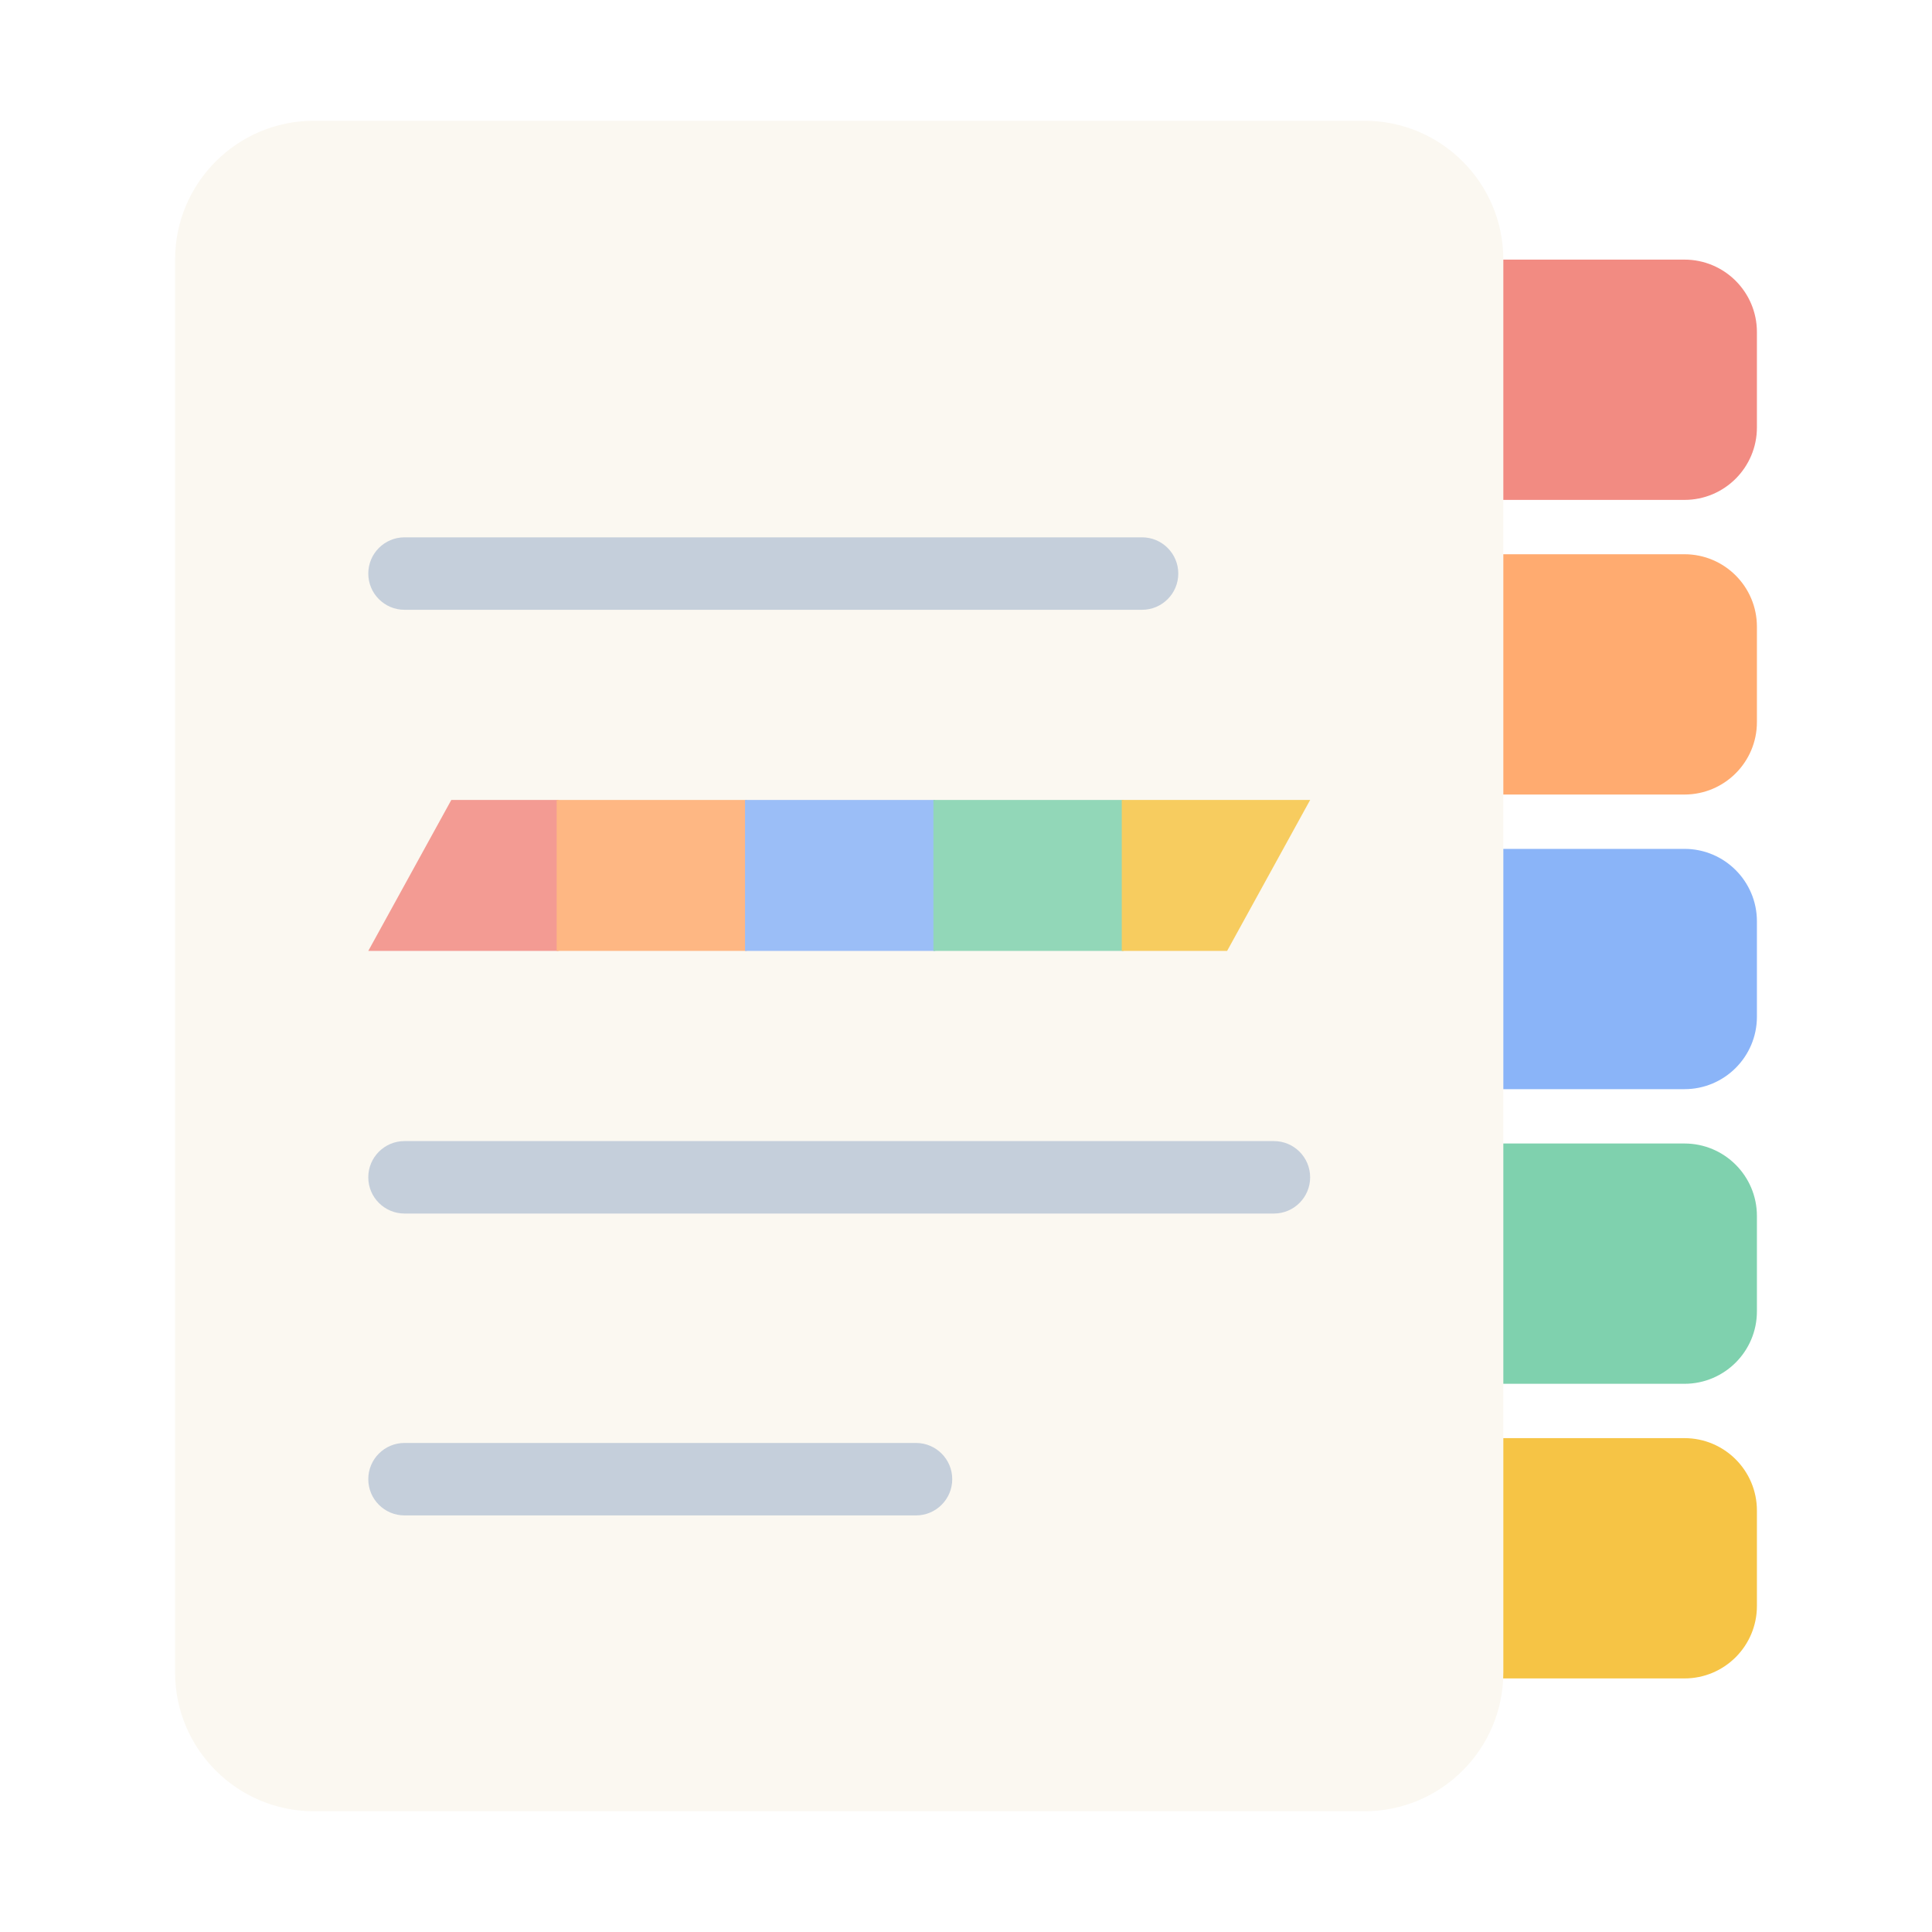
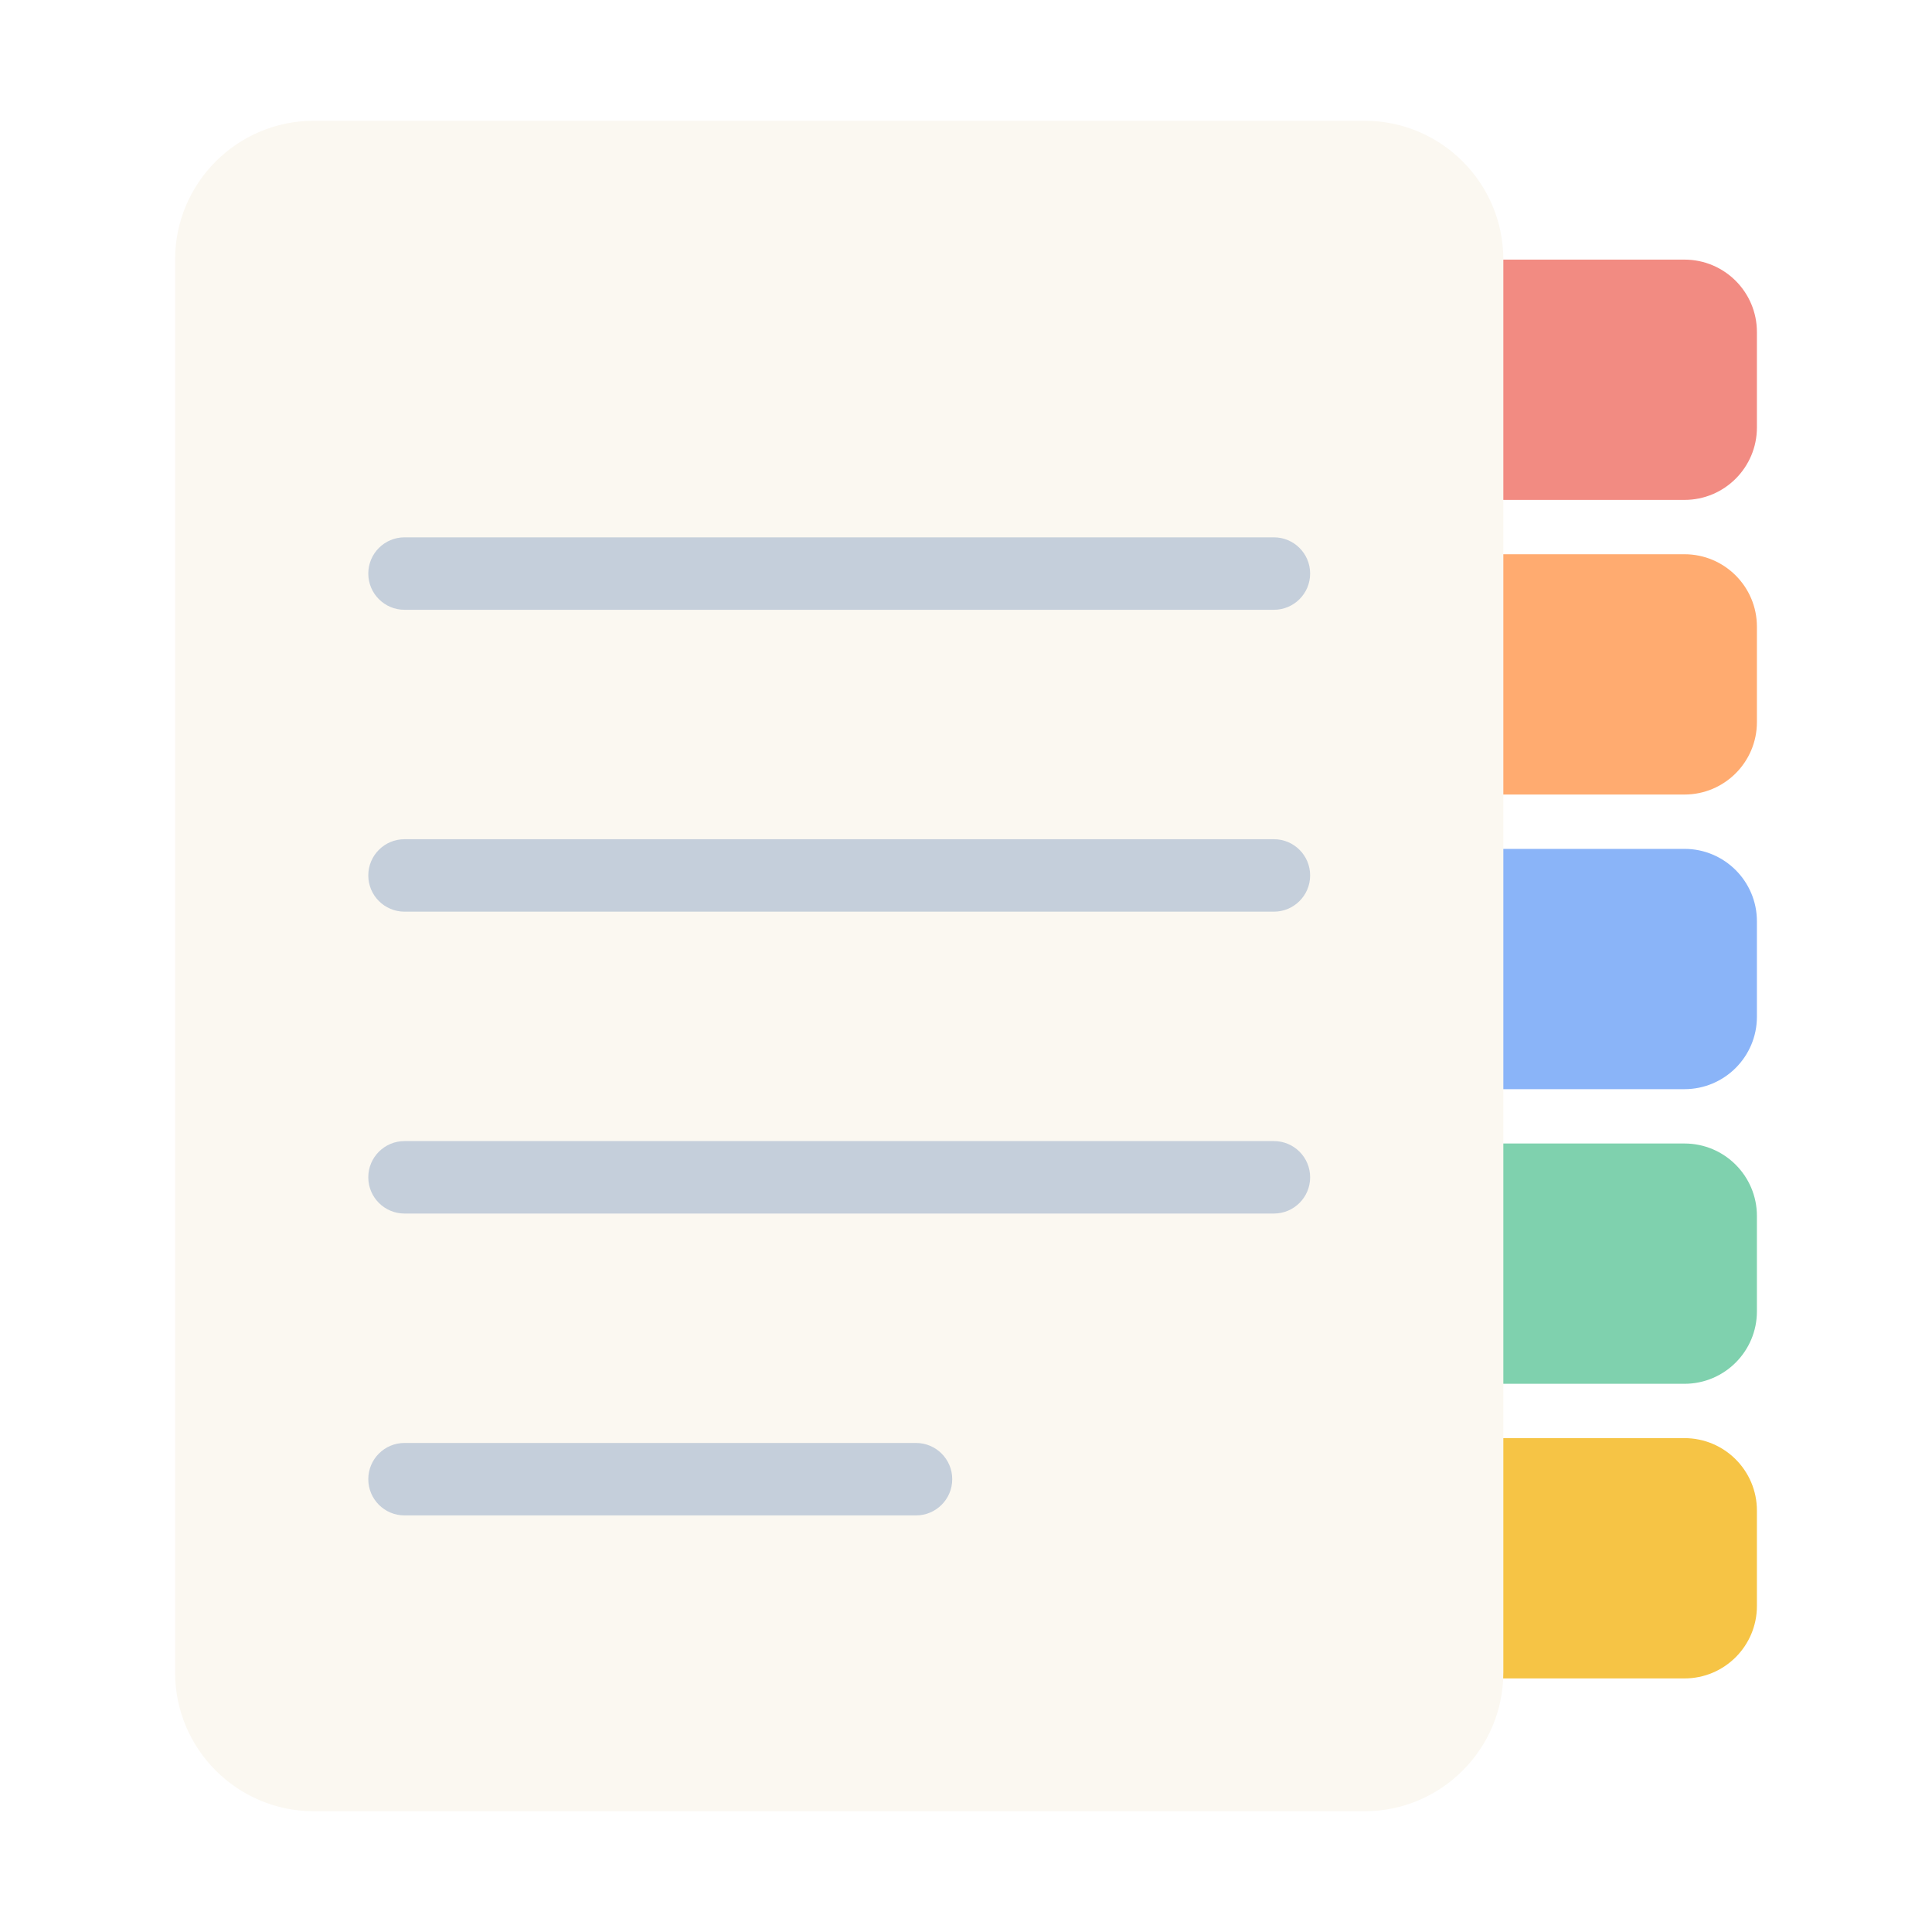
<svg xmlns="http://www.w3.org/2000/svg" viewBox="0 0 640 640">
  <path fill="#F28B82" d="M462 86H558A24 24 0 0 1 582 110V141.6A24 24 0 0 1 558 165.6H462A24 24 0 0 1 438 141.6V110A24 24 0 0 1 462 86Z" />
  <path fill="#FFAB70" d="M462 183.6H558A24 24 0 0 1 582 207.6V239.2A24 24 0 0 1 558 263.2H462A24 24 0 0 1 438 239.2V207.6A24 24 0 0 1 462 183.6Z" />
  <path fill="#8AB4F8" d="M462 281.2H558A24 24 0 0 1 582 305.2V336.8A24 24 0 0 1 558 360.8H462A24 24 0 0 1 438 336.8V305.2A24 24 0 0 1 462 281.2Z" />
  <path fill="#7FD1AE" d="M462 378.8H558A24 24 0 0 1 582 402.8V434.4A24 24 0 0 1 558 458.4H462A24 24 0 0 1 438 434.4V402.8A24 24 0 0 1 462 378.8Z" />
  <path fill="#F6C445" d="M462 476.4H558A24 24 0 0 1 582 500.4V532A24 24 0 0 1 558 556H462A24 24 0 0 1 438 532V500.4A24 24 0 0 1 462 476.4Z" />
  <path fill="#FBF8F1" d="M104 40H452A46 46 0 0 1 498 86V554A46 46 0 0 1 452 600H104A46 46 0 0 1 58 554V86A46 46 0 0 1 104 40Z" />
-   <path fill="#C5CFDB" d="M134 178H378.32A12 12 0 0 1 390.32 190V190A12 12 0 0 1 378.32 202H134A12 12 0 0 1 122 190V190A12 12 0 0 1 134 178ZM134 378H422A12 12 0 0 1 434 390V390A12 12 0 0 1 422 402H134A12 12 0 0 1 122 390V390A12 12 0 0 1 134 378ZM134 478H303.44A12 12 0 0 1 315.44 490V490A12 12 0 0 1 303.44 502H134A12 12 0 0 1 122 490V490A12 12 0 0 1 134 478Z" />
-   <path fill="#F39B93" d="M149.5 265.0 L185.0 265.0 L185.0 315.0 L122.0 315.0 Z" />
-   <path fill="#FEB783" d="M184.4 265.0 L247.4 265.0 L247.4 315.0 L184.4 315.0 Z" />
-   <path fill="#9BBEF7" d="M246.8 265.0 L309.8 265.0 L309.8 315.0 L246.8 315.0 Z" />
-   <path fill="#92D7B8" d="M309.2 265.0 L372.2 265.0 L372.2 315.0 L309.2 315.0 Z" />
-   <path fill="#F7CC5F" d="M371.6 265.0 L434.0 265.0 L406.5 315.0 L371.6 315.0 Z" />
+   <path fill="#C5CFDB" d="M134 178H422A12 12 0 0 1 434 190V190A12 12 0 0 1 422 202H134A12 12 0 0 1 122 190V190A12 12 0 0 1 134 178ZM134 278H422A12 12 0 0 1 434 290V290A12 12 0 0 1 422 302H134A12 12 0 0 1 122 290V290A12 12 0 0 1 134 278ZM134 378H422A12 12 0 0 1 434 390V390A12 12 0 0 1 422 402H134A12 12 0 0 1 122 390V390A12 12 0 0 1 134 378ZM134 478H303.44A12 12 0 0 1 315.44 490V490A12 12 0 0 1 303.44 502H134A12 12 0 0 1 122 490V490A12 12 0 0 1 134 478Z" />
</svg>
